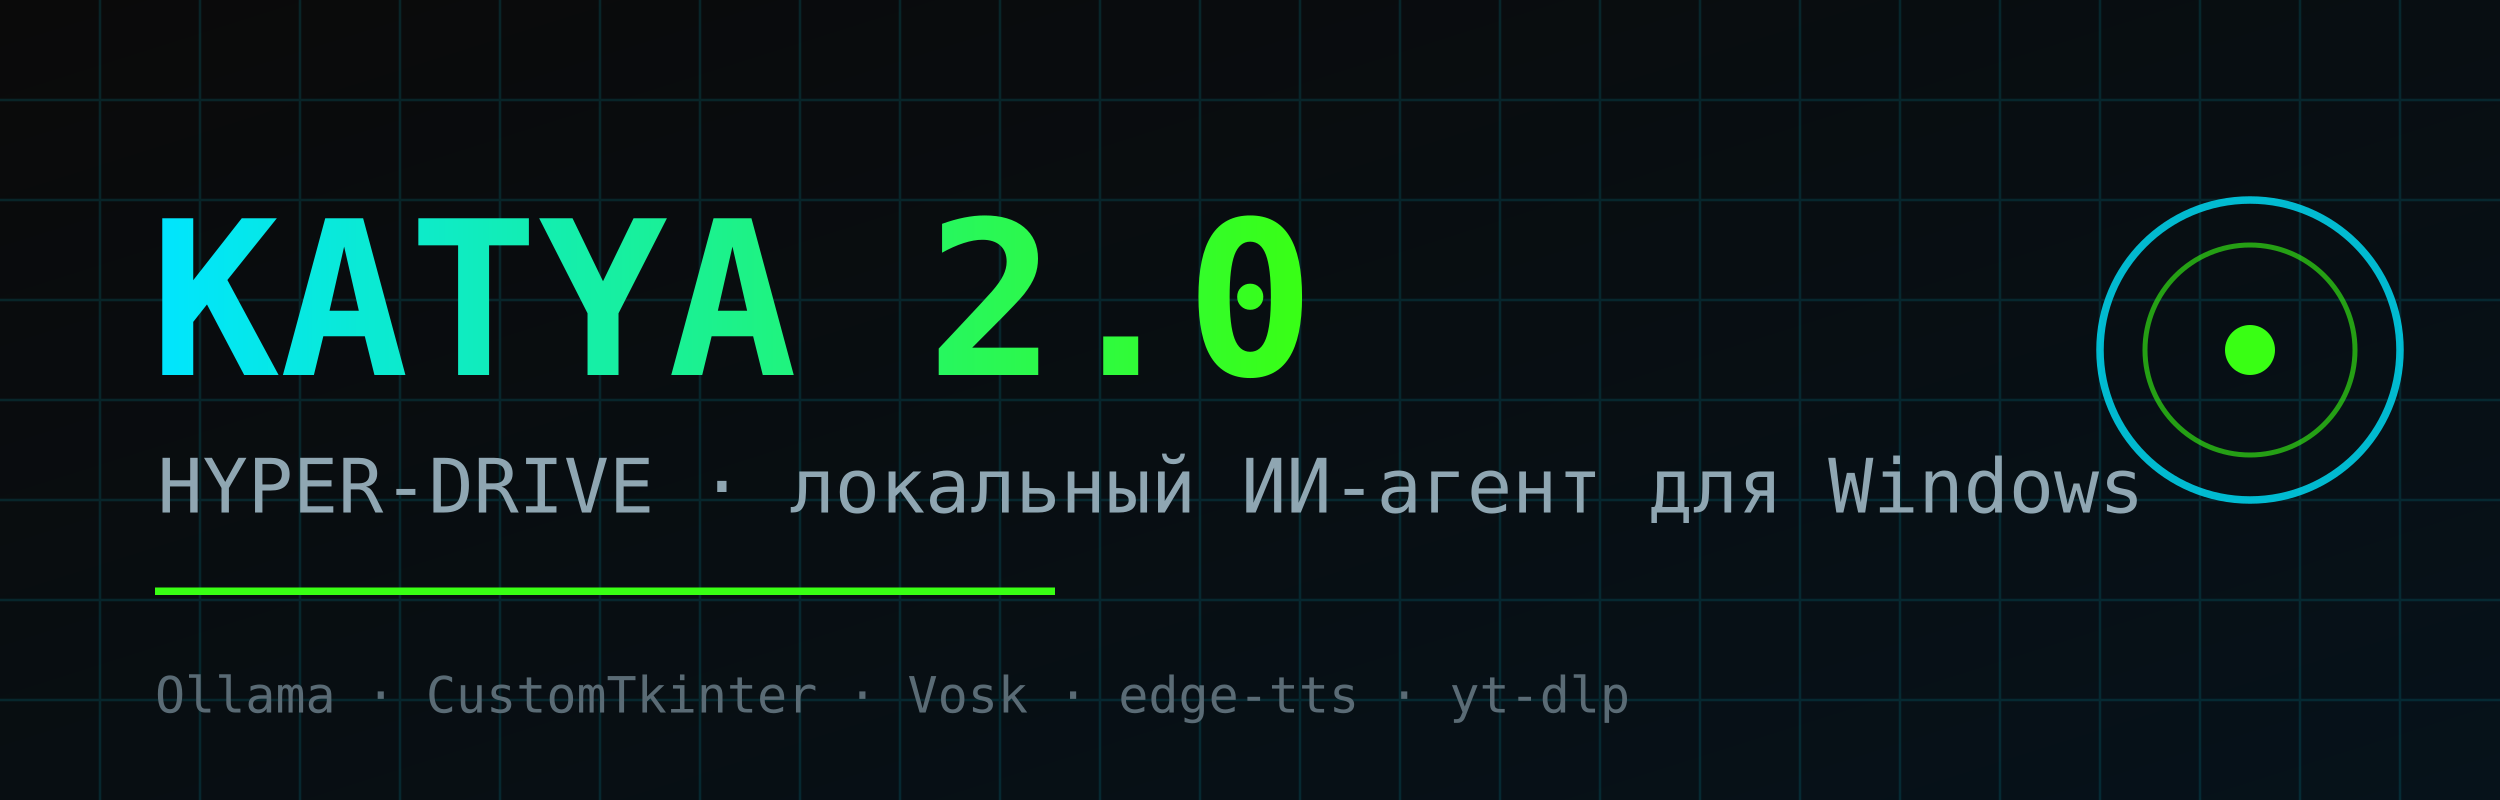
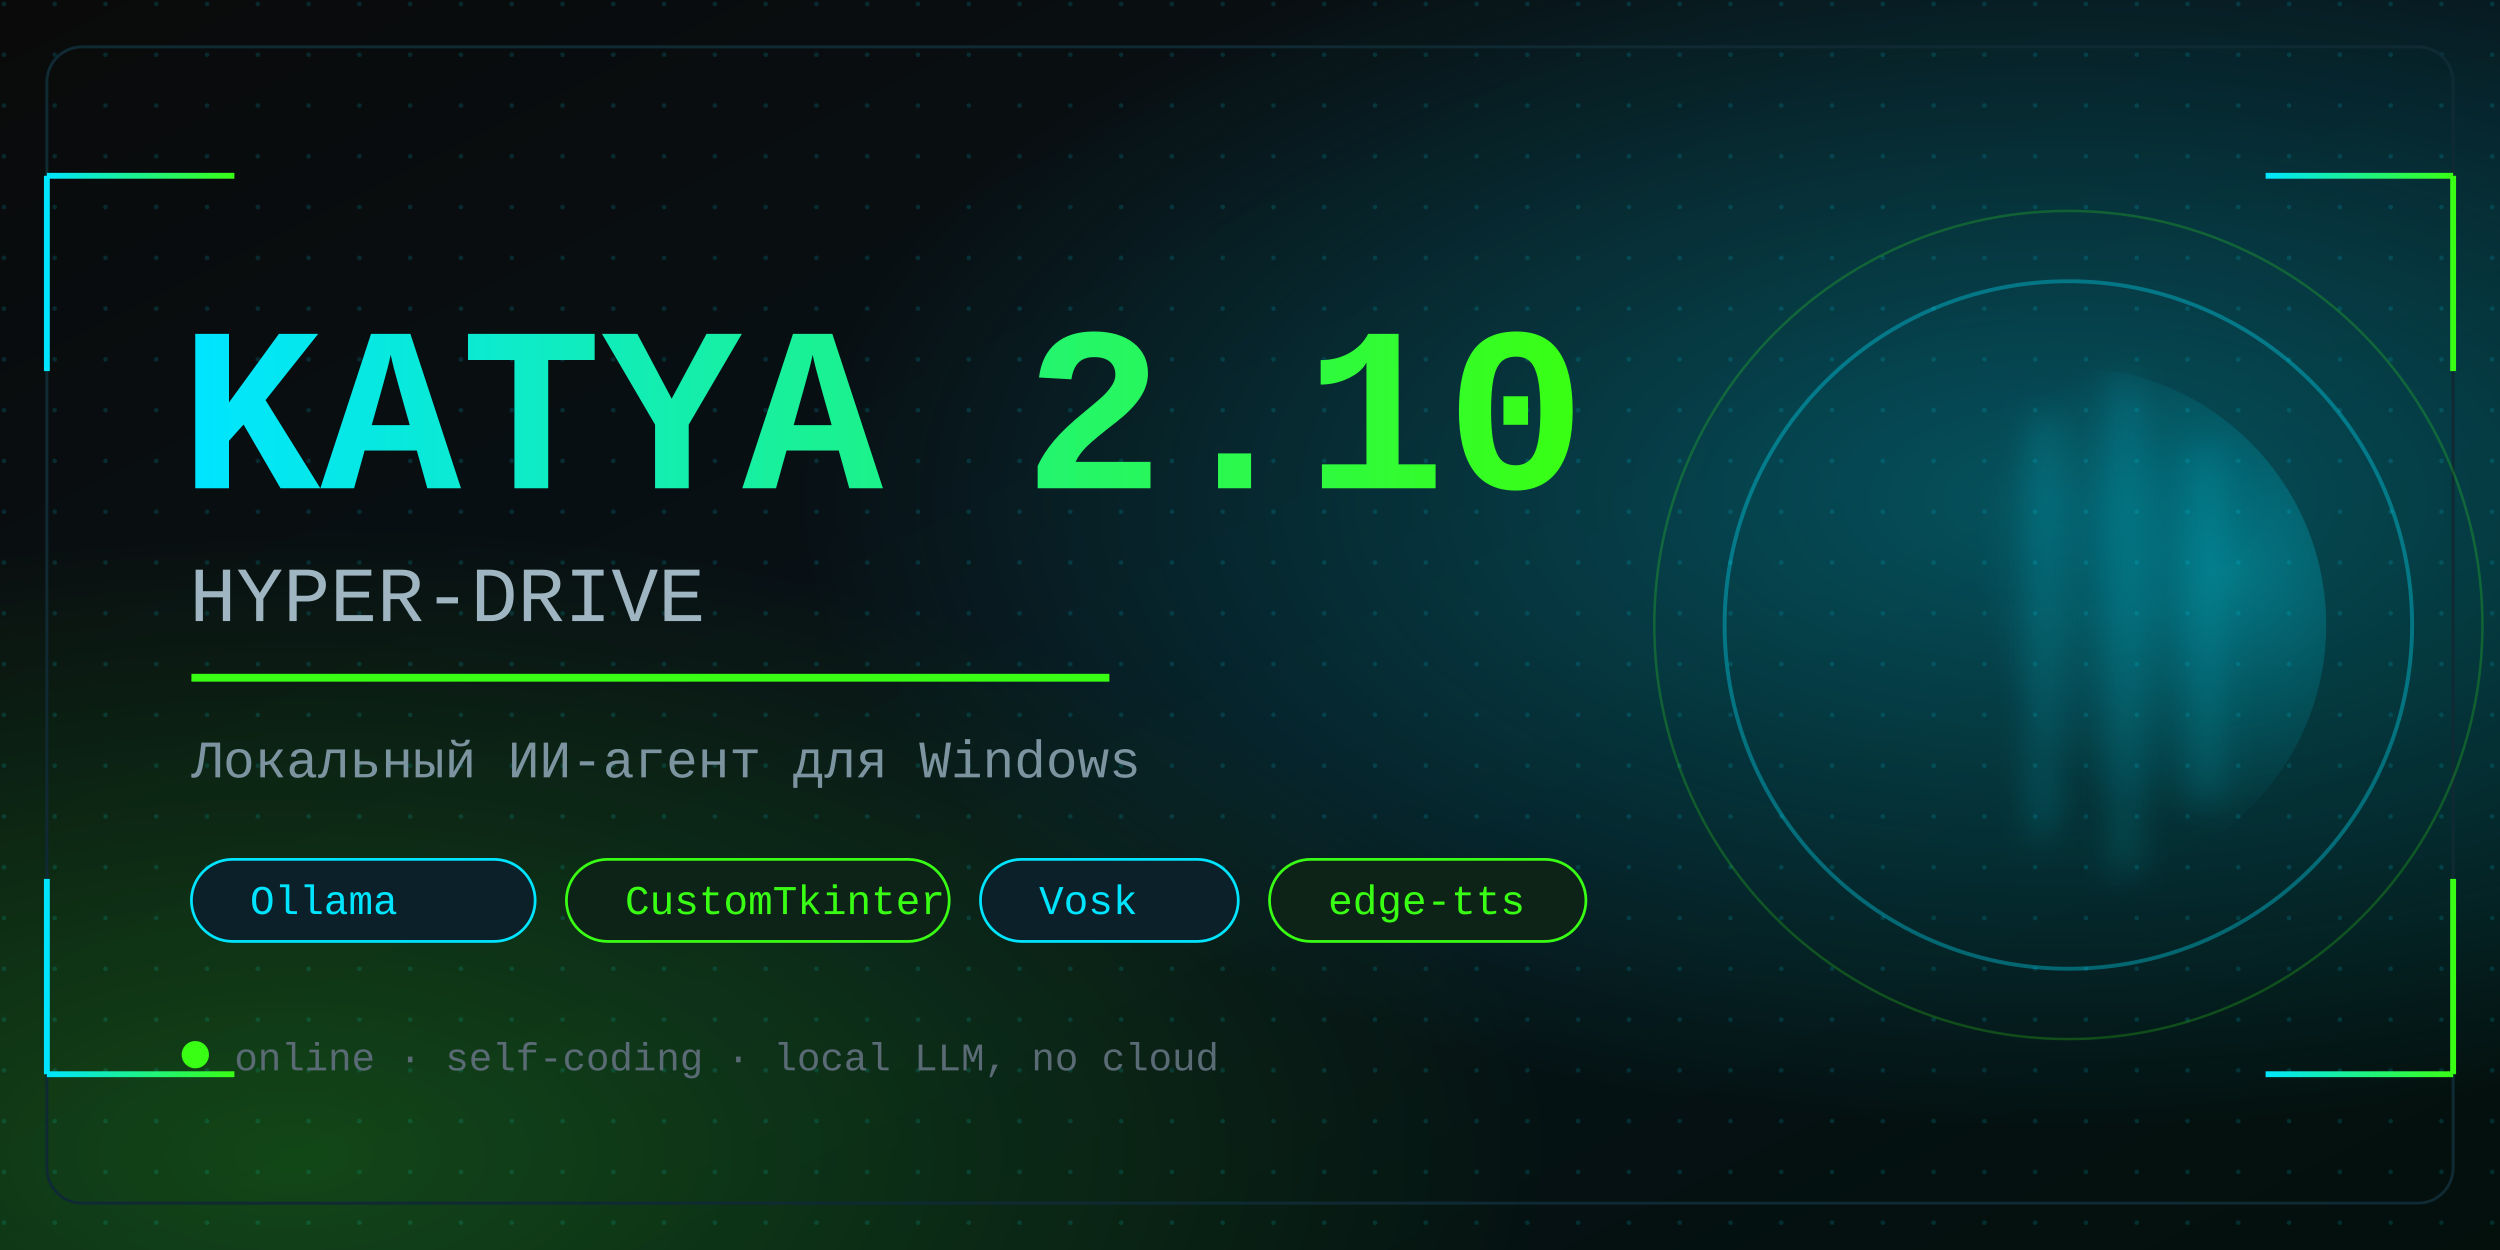
- <svg xmlns="http://www.w3.org/2000/svg" width="1000" height="320" viewBox="0 0 1000 320">
+ <svg xmlns="http://www.w3.org/2000/svg" width="1280" height="640" viewBox="0 0 1280 640">
  <defs>
    <linearGradient id="bg" x1="0" y1="0" x2="1" y2="1">
      <stop offset="0" stop-color="#0A0A0A" />
-       <stop offset="1" stop-color="#06121A" />
+       <stop offset="0.55" stop-color="#071319" />
+       <stop offset="1" stop-color="#03100C" />
    </linearGradient>
    <linearGradient id="neon" x1="0" y1="0" x2="1" y2="0">
      <stop offset="0" stop-color="#00E5FF" />
      <stop offset="1" stop-color="#39FF14" />
    </linearGradient>
+     <linearGradient id="neonV" x1="0" y1="0" x2="0" y2="1">
+       <stop offset="0" stop-color="#00E5FF" />
+       <stop offset="1" stop-color="#39FF14" />
+     </linearGradient>
+     <radialGradient id="glow1" cx="0.82" cy="0.4" r="0.5">
+       <stop offset="0" stop-color="#00E5FF" stop-opacity="0.30" />
+       <stop offset="1" stop-color="#00E5FF" stop-opacity="0" />
+     </radialGradient>
+     <radialGradient id="glow2" cx="0.12" cy="0.92" r="0.5">
+       <stop offset="0" stop-color="#39FF14" stop-opacity="0.22" />
+       <stop offset="1" stop-color="#39FF14" stop-opacity="0" />
+     </radialGradient>
+     <pattern id="dots" width="26" height="26" patternUnits="userSpaceOnUse">
+       <circle cx="2" cy="2" r="1.2" fill="#00E5FF" opacity="0.14" />
+     </pattern>
+     <filter id="soft" x="-30%" y="-30%" width="160%" height="160%">
+       <feGaussianBlur stdDeviation="9" />
+     </filter>
  </defs>
-   <rect width="1000" height="320" fill="url(#bg)" />
-   <g opacity="0.12" stroke="#00E5FF">
-     <path d="M0 40 H1000 M0 80 H1000 M0 120 H1000 M0 160 H1000 M0 200 H1000 M0 240 H1000 M0 280 H1000" />
-     <path d="M40 0 V320 M80 0 V320 M120 0 V320 M160 0 V320 M200 0 V320 M240 0 V320 M280 0 V320 M320 0 V320 M360 0 V320 M400 0 V320 M440 0 V320 M480 0 V320 M520 0 V320 M560 0 V320 M600 0 V320 M640 0 V320 M680 0 V320 M720 0 V320 M760 0 V320 M800 0 V320 M840 0 V320 M880 0 V320 M920 0 V320 M960 0 V320" />
+   <rect width="1280" height="640" fill="url(#bg)" />
+   <rect width="1280" height="640" fill="url(#dots)" />
+   <rect width="1280" height="640" fill="url(#glow1)" />
+   <rect width="1280" height="640" fill="url(#glow2)" />
+   <rect x="24" y="24" width="1232" height="592" rx="18" fill="none" stroke="#0F2A33" stroke-width="1.5" />
+   <path d="M24 90 H120 M24 90 V190" stroke="url(#neon)" stroke-width="3" fill="none" />
+   <path d="M1256 90 H1160 M1256 90 V190" stroke="url(#neon)" stroke-width="3" fill="none" />
+   <path d="M24 550 H120 M24 550 V450" stroke="url(#neon)" stroke-width="3" fill="none" />
+   <path d="M1256 550 H1160 M1256 550 V450" stroke="url(#neon)" stroke-width="3" fill="none" />
+   <text x="92" y="250" font-family="Consolas, 'Courier New', monospace" font-size="120" font-weight="bold" fill="url(#neon)">KATYA 2.10</text>
+   <text x="97" y="318" font-family="Consolas, 'Courier New', monospace" font-size="40" fill="#9FB6C2">HYPER-DRIVE</text>
+   <rect x="98" y="345" width="470" height="4" fill="#39FF14" />
+   <text x="98" y="398" font-family="Consolas, 'Courier New', monospace" font-size="27" fill="#7C94A0">Локальный ИИ-агент для Windows</text>
+   <g font-family="Consolas, 'Courier New', monospace" font-size="21">
+     <rect x="98" y="440" width="176" height="42" rx="21" fill="#0B2029" stroke="#00E5FF" stroke-width="1.4" />
+     <text x="128" y="468" fill="#00E5FF">Ollama</text>
+     <rect x="290" y="440" width="196" height="42" rx="21" fill="#0D2317" stroke="#39FF14" stroke-width="1.4" />
+     <text x="320" y="468" fill="#39FF14">CustomTkinter</text>
+     <rect x="502" y="440" width="132" height="42" rx="21" fill="#0B2029" stroke="#00E5FF" stroke-width="1.4" />
+     <text x="532" y="468" fill="#00E5FF">Vosk</text>
+     <rect x="650" y="440" width="162" height="42" rx="21" fill="#0D2317" stroke="#39FF14" stroke-width="1.4" />
+     <text x="680" y="468" fill="#39FF14">edge-tts</text>
  </g>
-   <text x="60" y="150" font-family="Consolas, monospace" font-size="86" font-weight="bold" fill="url(#neon)">KATYA 2.0</text>
-   <text x="63" y="205" font-family="Consolas, monospace" font-size="30" fill="#8FA6B2">HYPER-DRIVE · локальный ИИ-агент для Windows</text>
-   <rect x="62" y="235" width="360" height="3" fill="#39FF14" />
-   <text x="62" y="285" font-family="Consolas, monospace" font-size="20" fill="#5A6B75">Ollama · CustomTkinter · Vosk · edge-tts · yt-dlp</text>
-   <circle cx="900" cy="140" r="60" fill="none" stroke="#00E5FF" stroke-width="3" opacity="0.8" />
-   <circle cx="900" cy="140" r="42" fill="none" stroke="#39FF14" stroke-width="2" opacity="0.6" />
-   <circle cx="900" cy="140" r="10" fill="#39FF14" />
+   <g stroke="url(#neonV)" stroke-width="6" stroke-linecap="round" fill="none">
+     <path d="M980 320 H992" />
+     <path d="M1004 286 V354" />
+     <path d="M1018 250 V390" />
+     <path d="M1032 292 V348" />
+     <path d="M1046 214 V426" />
+     <path d="M1060 268 V372" />
+     <path d="M1074 300 V340" />
+     <path d="M1088 196 V444" />
+     <path d="M1102 258 V382" />
+     <path d="M1116 286 V354" />
+     <path d="M1130 232 V408" />
+     <path d="M1144 300 V340" />
+     <path d="M1158 272 V368" />
+     <path d="M1172 316 V324" />
+   </g>
+   <g stroke="#00E5FF" stroke-width="6" stroke-linecap="round" fill="none" opacity="0.35" filter="url(#soft)">
+     <path d="M1046 214 V426" />
+     <path d="M1088 196 V444" />
+     <path d="M1130 232 V408" />
+   </g>
+   <circle cx="1059" cy="320" r="176" fill="none" stroke="#00E5FF" stroke-width="2" opacity="0.35" />
+   <circle cx="1059" cy="320" r="212" fill="none" stroke="#39FF14" stroke-width="1.3" opacity="0.22" />
+   <circle cx="1059" cy="320" r="132" fill="url(#glow1)" />
+   <circle cx="100" cy="540" r="7" fill="#39FF14" />
+   <text x="120" y="548" font-family="Consolas, 'Courier New', monospace" font-size="20" fill="#5A6B75">online · self-coding · local LLM, no cloud</text>
</svg>
